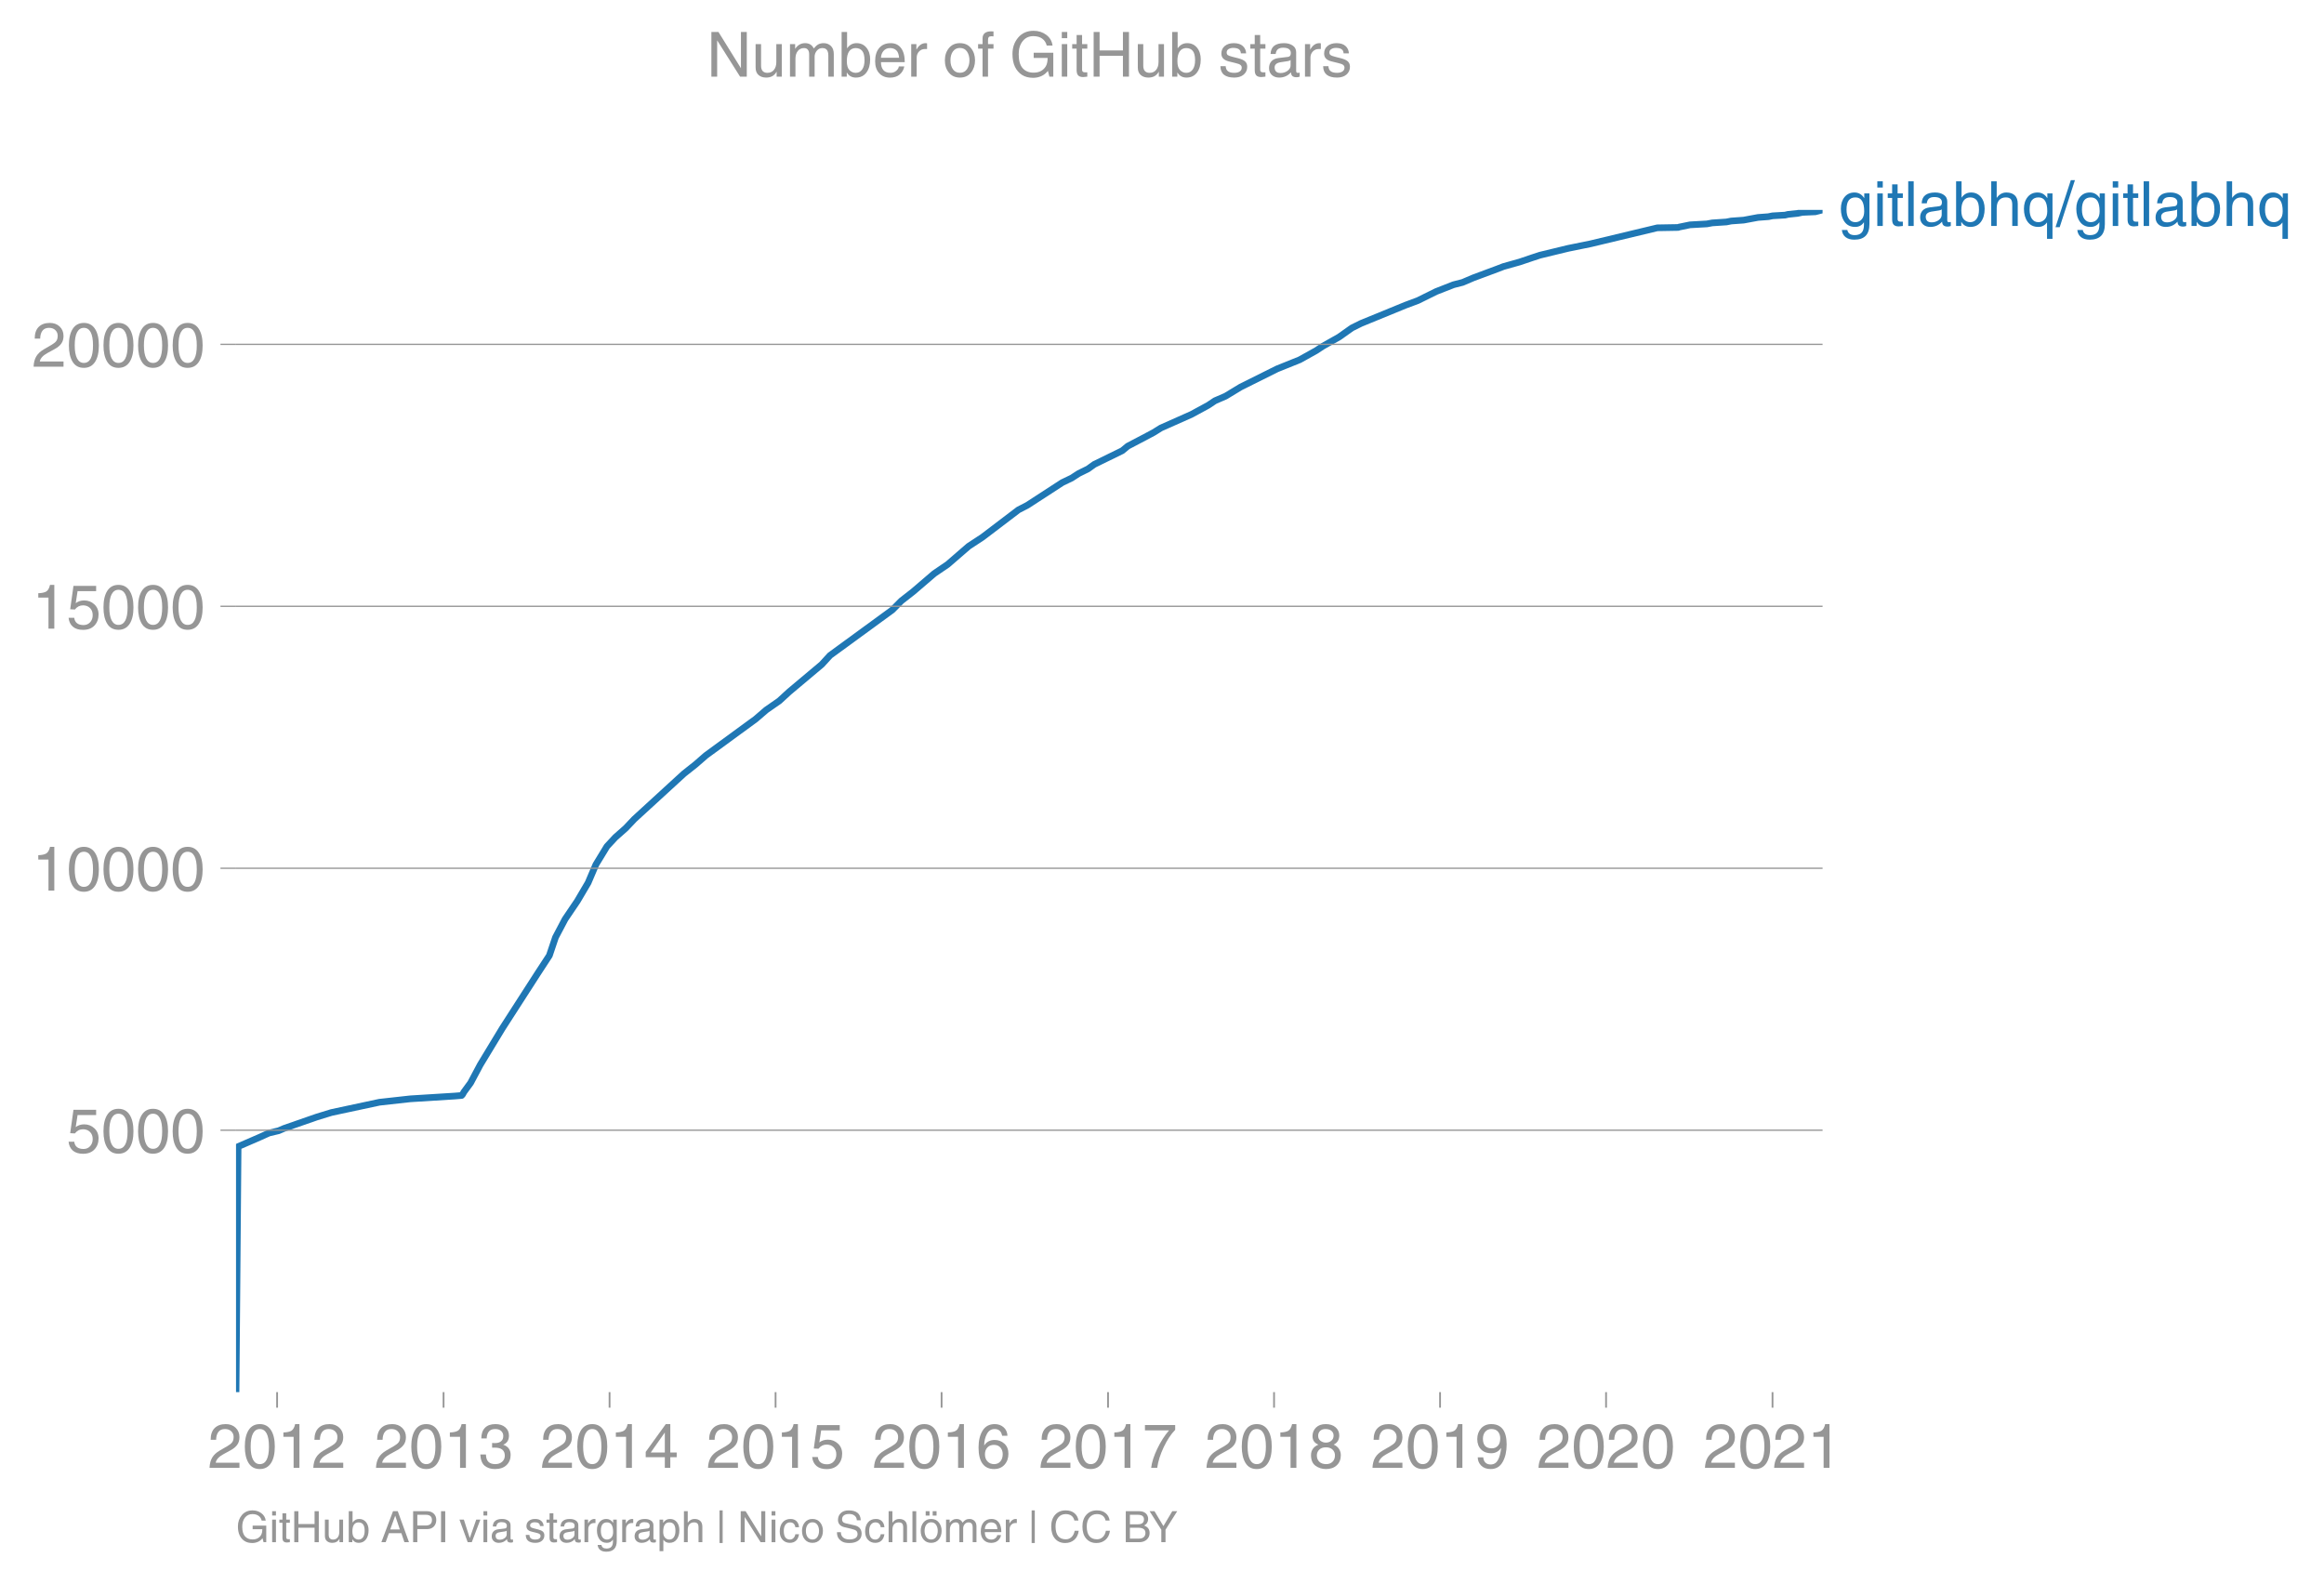
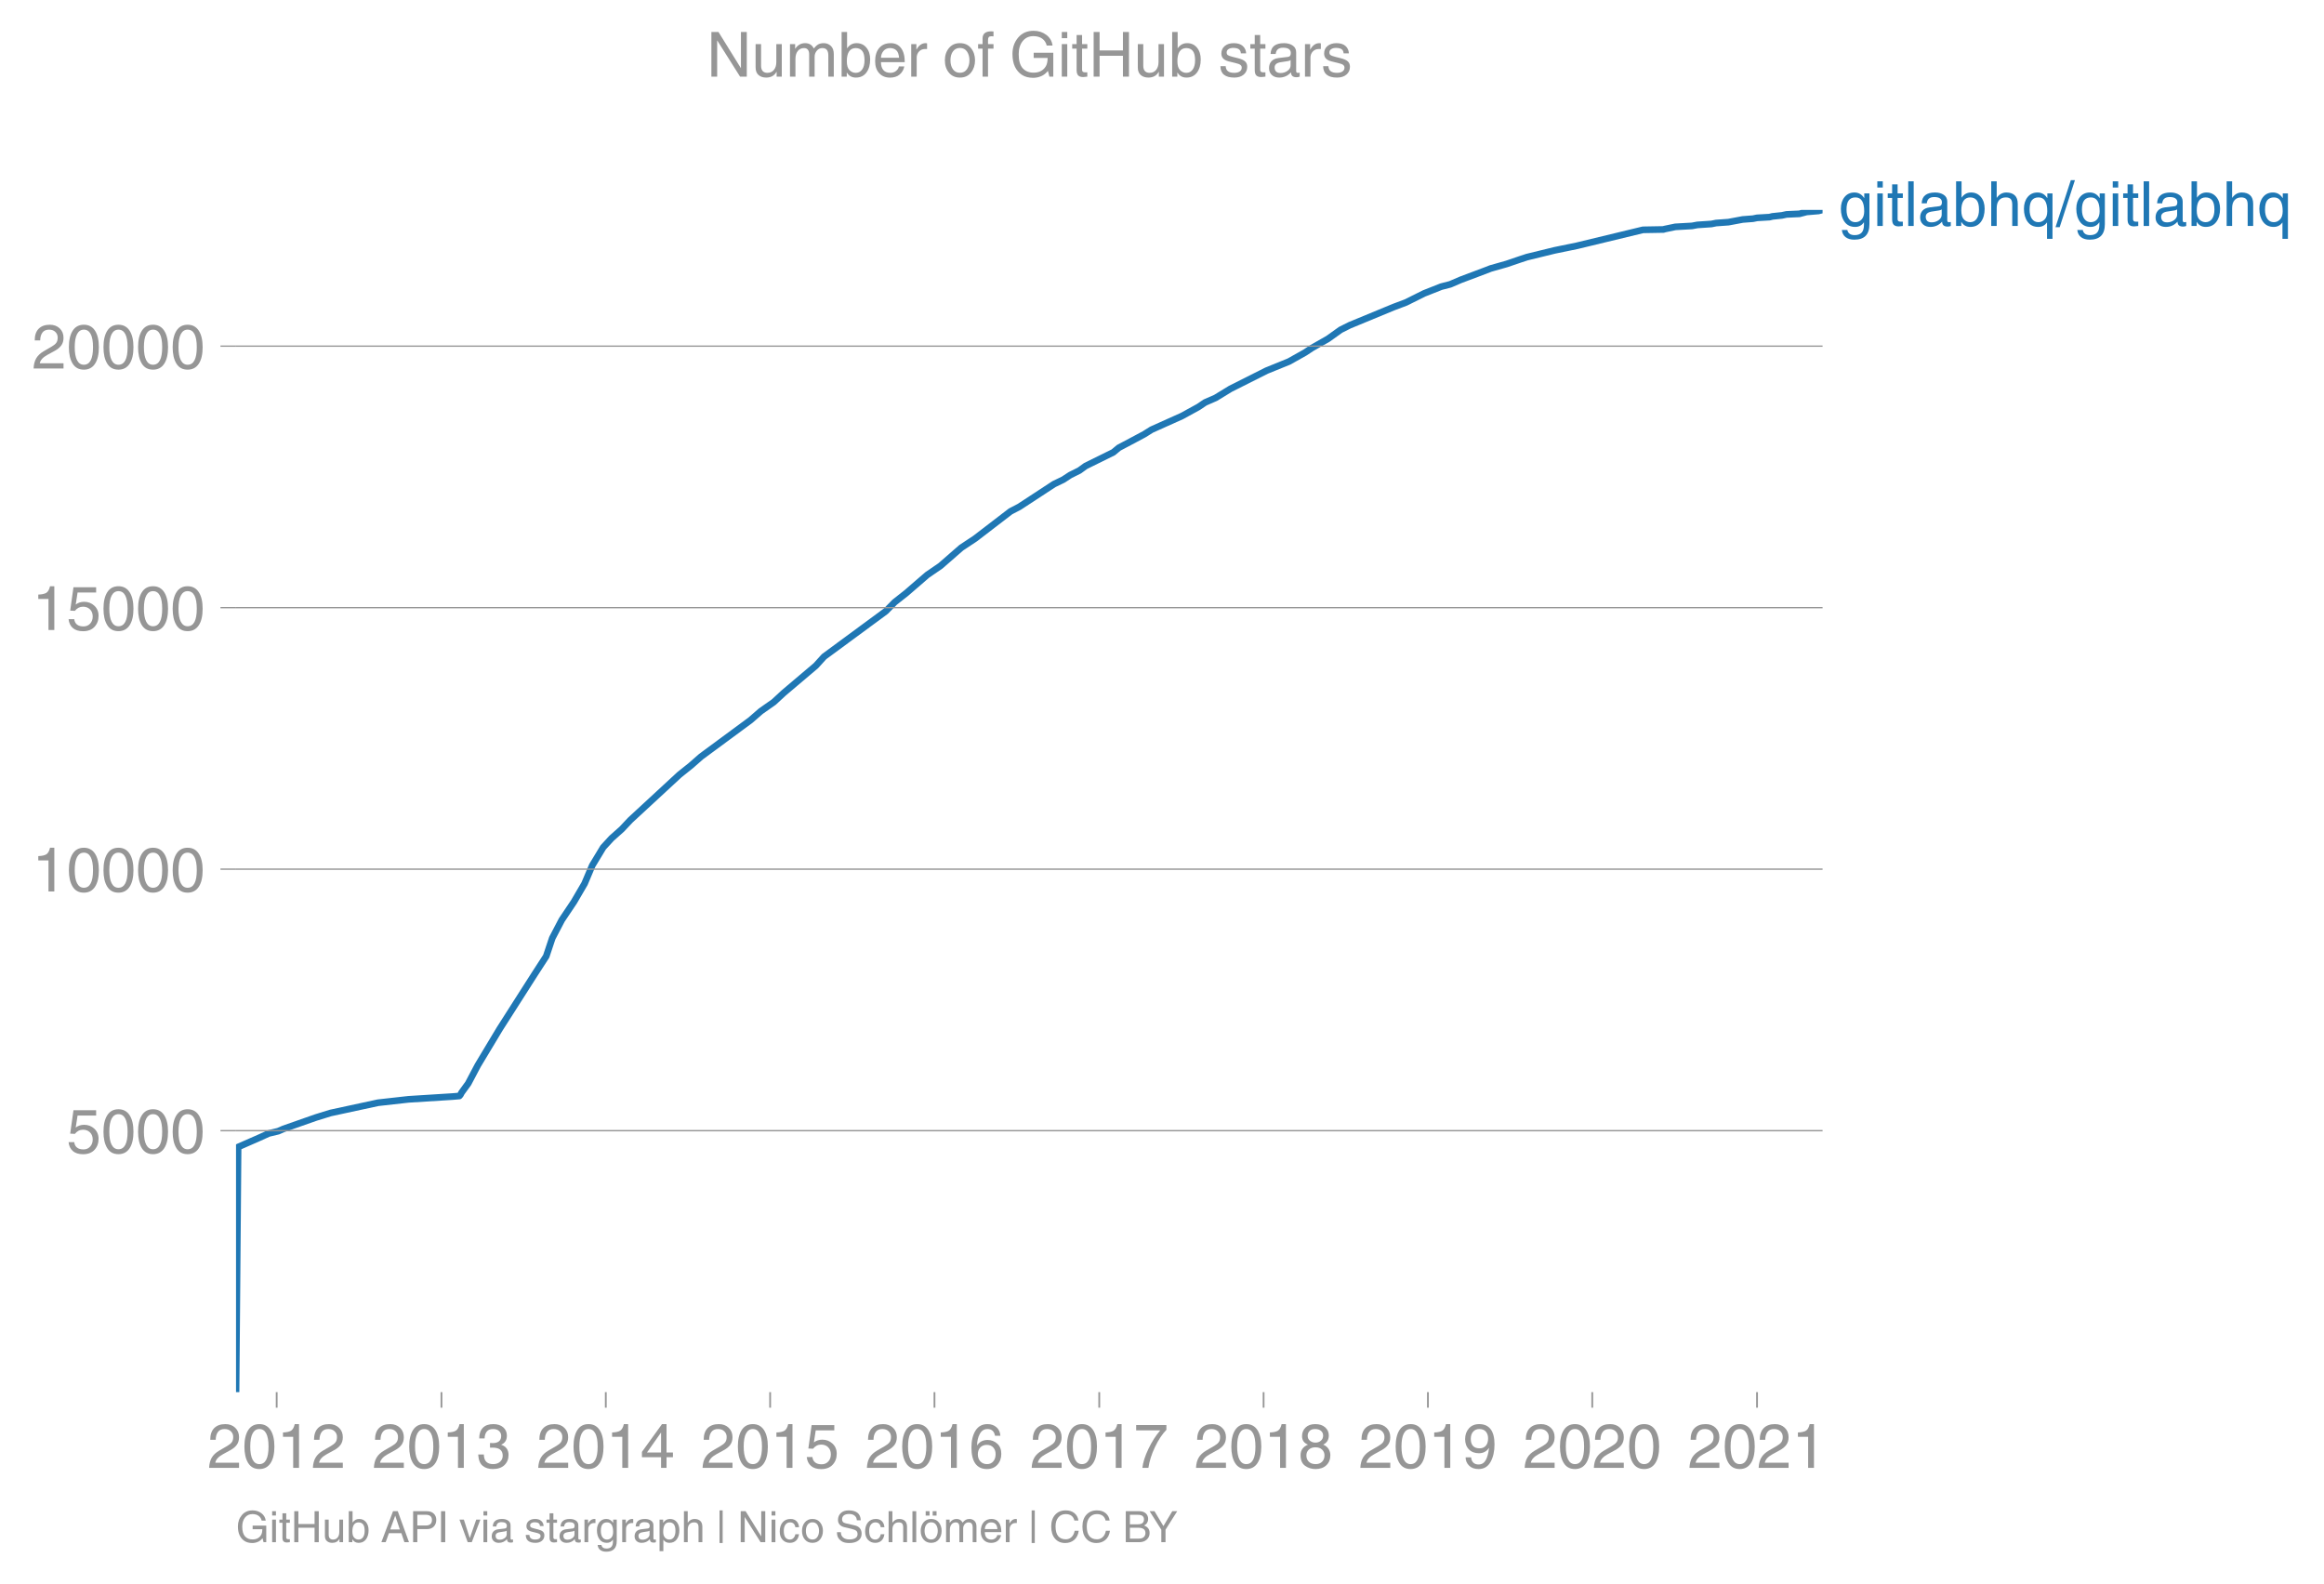
- <svg xmlns="http://www.w3.org/2000/svg" xmlns:xlink="http://www.w3.org/1999/xlink" height="475.311" viewBox="0 0 523.113 356.483" width="697.484">
+ <svg xmlns="http://www.w3.org/2000/svg" xmlns:xlink="http://www.w3.org/1999/xlink" height="475.31" viewBox="0 0 523.113 356.483" width="697.484">
  <defs>
    <style>*{stroke-linecap:butt;stroke-linejoin:round}</style>
  </defs>
  <g id="figure_1">
    <path d="M0 356.483h523.113V0H0z" style="fill:none" id="patch_1" />
    <g id="axes_1">
      <path d="M53.127 313.361h357.12V47.25H53.127z" style="fill:none" id="patch_2" />
-       <path clip-path="url(#pcbcb7e47f2)" d="m53.127 313.361.467-55.262 4.724-2.052 2.255-1.014 2.141-.508 1.206-.518 7.355-2.56 3.344-1.026 10.797-2.311 6.92-.767 10.024-.625 1.552-.13.226-.259.284-.519 1.505-2.052 2.18-4.092 4.966-8.196 7.905-12.277 2.68-4.104 1.379-4.092 2.158-4.092 2.769-4.092 2.416-4.104 1.746-4.093 2.492-4.092 1.894-2.04 2.323-2.052 1.945-2.052 11.173-10.237 2.578-2.04 2.359-2.052 11.208-8.196 2.368-2.04 2.95-2.052 2.222-2.04 7.333-6.156 1.868-2.04 14.02-10.237 2.04-2.052 2.629-2.052 4.776-4.092 3.003-2.04 4.732-4.093 3.125-2.052 8.081-6.144 1.989-1.026 7.882-5.118 2.113-1.014 1.582-1.026 2.077-1.026 1.427-1.026 6.297-3.078 1.242-1.026 3.887-2.04 1.928-1.027 1.647-1.026 6.895-3.066 3.751-2.04 1.534-1.026 2.376-1.026 3.383-2.052 8.21-4.092 5.094-2.052 3.664-2.04 1.562-1.026 3.636-2.052 2.878-2.04 2.069-1.027 10.017-4.104 2.755-1.026 4.127-2.04 3.912-1.533 2.037-.519 2.375-1.014 5.508-2.052 1.313-.507 3.648-1.026 3.002-1.014 1.586-.52 6.328-1.532 5.043-1.026 15.02-3.597 4.712-.083.188-.082 2.466-.508 3.796-.212 1.21-.224 3.193-.212 1.067-.212 2.807-.201 3.236-.601 2.34-.177.926-.189 2.829-.165.672-.165 2.156-.224 1.05-.224 2.925-.13 1.635-.425h0" style="fill:none;stroke:#1f77b4;stroke-linecap:square;stroke-width:1.5" id="line2d_1" />
+       <path clip-path="url(#p1846e65cb8)" d="m53.127 313.361.463-55.167 4.675-2.048 2.233-1.013 2.12-.506 1.193-.518 7.28-2.555 3.312-1.024 10.688-2.307 6.85-.766 9.922-.624 1.537-.13.223-.258.282-.518 1.49-2.049 2.158-4.085 4.916-8.182 7.825-12.255 2.653-4.097 1.365-4.085 2.136-4.086 2.741-4.085 2.392-4.097 1.728-4.085 2.468-4.085 1.874-2.037 2.3-2.048 1.926-2.049 11.06-10.218 2.551-2.037 2.336-2.048 11.095-8.183 2.344-2.036 2.92-2.049 2.2-2.036 7.259-6.146 1.85-2.037 13.879-10.218 2.019-2.049 2.602-2.048 4.727-4.085 2.974-2.037 4.684-4.085 3.094-2.049 7.999-6.133 1.968-1.025 7.803-5.109 2.092-1.012 1.566-1.025 2.056-1.024 1.413-1.024 6.233-3.073 1.23-1.024 3.848-2.037 1.908-1.024 1.63-1.024 6.827-3.061 3.712-2.037 1.519-1.024 2.351-1.024 3.35-2.049 8.127-4.085 5.042-2.048 3.628-2.037 1.546-1.024 3.6-2.049 2.849-2.036 2.047-1.025 9.917-4.097 2.727-1.024 4.086-2.036 3.872-1.531 2.016-.518 2.352-1.012 5.451-2.049 1.301-.506 3.611-1.024 2.972-1.013 1.57-.518 6.264-1.53 4.992-1.024 14.869-3.591 4.664-.083.186-.082 2.442-.506 3.757-.212 1.197-.224 3.161-.212 1.057-.212 2.779-.2 3.203-.6 2.317-.177.916-.188 2.8-.165.665-.165 2.135-.223 1.04-.224 2.895-.13 1.618-.423 2.673-.224.927-.236h0" style="fill:none;stroke:#1f77b4;stroke-linecap:square;stroke-width:1.5" id="line2d_1" />
      <g id="matplotlib.axis_1">
        <g id="xtick_1">
          <g id="line2d_2">
            <defs>
-               <path d="M0 0v3.5" id="m6882a176c7" style="stroke:#969696;stroke-width:.4" />
-             </defs>
-             <use style="fill:#969696;stroke:#969696;stroke-width:.4" x="62.373" xlink:href="#m6882a176c7" y="313.361" />
-           </g>
-           <g style="fill:#969696" transform="matrix(.14 0 0 -.14 46.802 330.41)" id="text_1">
+               <path d="M0 0v3.5" id="m3444689805" style="stroke:#969696;stroke-width:.4" />
+             </defs>
+             <use style="fill:#969696;stroke:#969696;stroke-width:.4" x="62.279" xlink:href="#m3444689805" y="313.361" />
+           </g>
+           <g style="fill:#969696" transform="matrix(.14 0 0 -.14 46.709 330.41)" id="text_1">
            <defs>
              <path d="M281 2888q0 793 409 1202 410 410 1148 410 618 0 1012-375t394-969q0-462-227-780-226-317-667-557l-775-425q-684-375-775-863h2444V0H166q25 634 275 1056t781 728l806 469q322 185 469 383t147 545q0 344-241 578-240 235-650 235-453 0-678-299-225-298-231-807H281z" id="HelveticaWorld-Regular-32" transform="scale(.01563)" />
              <path d="M2719 2188q0 903-239 1354-239 452-702 452-453 0-697-452-243-451-243-1354 0-875 240-1340 241-464 700-464 463 0 702 448 239 449 239 1356zm603 0q0-1107-400-1709-400-601-1144-601-772 0-1156 623-384 624-384 1687 0 1090 393 1701 394 611 1147 611 744 0 1144-608t400-1704z" id="HelveticaWorld-Regular-30" transform="scale(.01563)" />
              <path d="M2297 0h-600v3194H647v447q550 18 818 176 269 158 391 683h441V0z" id="HelveticaWorld-Regular-31" transform="scale(.01563)" />
            </defs>
            <use xlink:href="#HelveticaWorld-Regular-32" />
            <use x="55.615" xlink:href="#HelveticaWorld-Regular-30" />
            <use x="111.23" xlink:href="#HelveticaWorld-Regular-31" />
            <use x="166.846" xlink:href="#HelveticaWorld-Regular-32" />
          </g>
        </g>
        <g id="xtick_2">
-           <use style="fill:#969696;stroke:#969696;stroke-width:.4" x="99.842" xlink:href="#m6882a176c7" y="313.361" id="line2d_3" />
-           <g style="fill:#969696" transform="matrix(.14 0 0 -.14 84.271 330.41)" id="text_2">
+           <use style="fill:#969696;stroke:#969696;stroke-width:.4" x="99.371" xlink:href="#m3444689805" y="313.361" id="line2d_3" />
+           <g style="fill:#969696" transform="matrix(.14 0 0 -.14 83.8 330.41)" id="text_2">
            <defs>
              <path d="M1434 2559q141-12 294-12 397 0 626 183 230 183 230 554 0 300-214 505t-617 205q-447 0-655-263-207-262-220-703H325q0 703 369 1087 369 385 1084 385 635 0 1013-327 378-326 378-857 0-685-578-928v-13q750-256 750-1050 0-634-422-1041-422-406-1197-406-634 0-1044 333-409 333-459 1164h581q13-519 256-755 244-236 703-236 444 0 713 247t269 622q0 410-257 619-256 209-793 209-128 0-257-6v484z" id="HelveticaWorld-Regular-33" transform="scale(.01563)" />
            </defs>
            <use xlink:href="#HelveticaWorld-Regular-32" />
            <use x="55.615" xlink:href="#HelveticaWorld-Regular-30" />
            <use x="111.23" xlink:href="#HelveticaWorld-Regular-31" />
            <use x="166.846" xlink:href="#HelveticaWorld-Regular-33" />
          </g>
        </g>
        <g id="xtick_3">
-           <use style="fill:#969696;stroke:#969696;stroke-width:.4" x="137.208" xlink:href="#m6882a176c7" y="313.361" id="line2d_4" />
-           <g style="fill:#969696" transform="matrix(.14 0 0 -.14 121.638 330.41)" id="text_3">
+           <use style="fill:#969696;stroke:#969696;stroke-width:.4" x="136.361" xlink:href="#m3444689805" y="313.361" id="line2d_4" />
+           <g style="fill:#969696" transform="matrix(.14 0 0 -.14 120.79 330.41)" id="text_3">
            <defs>
              <path d="M678 1581h1447v2041h-12L678 1581zm2010-487V0h-563v1094H159v550l2063 2856h466V1581h659v-487h-659z" id="HelveticaWorld-Regular-34" transform="scale(.01563)" />
            </defs>
            <use xlink:href="#HelveticaWorld-Regular-32" />
            <use x="55.615" xlink:href="#HelveticaWorld-Regular-30" />
            <use x="111.23" xlink:href="#HelveticaWorld-Regular-31" />
            <use x="166.846" xlink:href="#HelveticaWorld-Regular-34" />
          </g>
        </g>
        <g id="xtick_4">
-           <use style="fill:#969696;stroke:#969696;stroke-width:.4" x="174.575" xlink:href="#m6882a176c7" y="313.361" id="line2d_5" />
-           <g style="fill:#969696" transform="matrix(.14 0 0 -.14 159.005 330.41)" id="text_4">
+           <use style="fill:#969696;stroke:#969696;stroke-width:.4" x="173.351" xlink:href="#m3444689805" y="313.361" id="line2d_5" />
+           <g style="fill:#969696" transform="matrix(.14 0 0 -.14 157.78 330.41)" id="text_4">
            <defs>
              <path d="M941 2619q372 281 872 281 606 0 1042-403t436-1038q0-690-421-1139-420-448-1179-448-660 0-1041 323-381 324-444 918h582q43-363 284-555t669-192q415 0 681 287 266 288 266 735 0 456-279 731-278 275-718 275-500 0-835-428l-484 25 337 2406h2332v-544H1131L941 2619z" id="HelveticaWorld-Regular-35" transform="scale(.01563)" />
            </defs>
            <use xlink:href="#HelveticaWorld-Regular-32" />
            <use x="55.615" xlink:href="#HelveticaWorld-Regular-30" />
            <use x="111.23" xlink:href="#HelveticaWorld-Regular-31" />
            <use x="166.846" xlink:href="#HelveticaWorld-Regular-35" />
          </g>
        </g>
        <g id="xtick_5">
-           <use style="fill:#969696;stroke:#969696;stroke-width:.4" x="211.942" xlink:href="#m6882a176c7" y="313.361" id="line2d_6" />
-           <g style="fill:#969696" transform="matrix(.14 0 0 -.14 196.371 330.41)" id="text_5">
+           <use style="fill:#969696;stroke:#969696;stroke-width:.4" x="210.341" xlink:href="#m3444689805" y="313.361" id="line2d_6" />
+           <g style="fill:#969696" transform="matrix(.14 0 0 -.14 194.77 330.41)" id="text_5">
            <defs>
              <path d="M903 1381q0-440 262-719 263-278 685-278 403 0 642 284 239 285 239 748 0 403-236 675t-670 272q-422 0-672-266t-250-716zm1766 1922q-63 344-255 517-192 174-520 174-519 0-791-507-272-506-278-1159l13-12q359 553 1068 553 566 0 988-375t422-1053q0-672-400-1118-400-445-1078-445-782 0-1188 556-406 557-406 1660 0 1062 415 1734 416 672 1247 672 538 0 910-321 372-320 403-876h-550z" id="HelveticaWorld-Regular-36" transform="scale(.01563)" />
            </defs>
            <use xlink:href="#HelveticaWorld-Regular-32" />
            <use x="55.615" xlink:href="#HelveticaWorld-Regular-30" />
            <use x="111.23" xlink:href="#HelveticaWorld-Regular-31" />
            <use x="166.846" xlink:href="#HelveticaWorld-Regular-36" />
          </g>
        </g>
        <g id="xtick_6">
-           <use style="fill:#969696;stroke:#969696;stroke-width:.4" x="249.411" xlink:href="#m6882a176c7" y="313.361" id="line2d_7" />
-           <g style="fill:#969696" transform="matrix(.14 0 0 -.14 233.84 330.41)" id="text_6">
+           <use style="fill:#969696;stroke:#969696;stroke-width:.4" x="247.433" xlink:href="#m3444689805" y="313.361" id="line2d_7" />
+           <g style="fill:#969696" transform="matrix(.14 0 0 -.14 231.862 330.41)" id="text_6">
            <defs>
              <path d="M238 4403h3109v-494q-641-653-1172-1766Q1644 1031 1497 0H878q94 850 622 1954 528 1105 1213 1899H238v550z" id="HelveticaWorld-Regular-37" transform="scale(.01563)" />
            </defs>
            <use xlink:href="#HelveticaWorld-Regular-32" />
            <use x="55.615" xlink:href="#HelveticaWorld-Regular-30" />
            <use x="111.23" xlink:href="#HelveticaWorld-Regular-31" />
            <use x="166.846" xlink:href="#HelveticaWorld-Regular-37" />
          </g>
        </g>
        <g id="xtick_7">
-           <use style="fill:#969696;stroke:#969696;stroke-width:.4" x="286.778" xlink:href="#m6882a176c7" y="313.361" id="line2d_8" />
-           <g style="fill:#969696" transform="matrix(.14 0 0 -.14 271.207 330.41)" id="text_7">
+           <use style="fill:#969696;stroke:#969696;stroke-width:.4" x="284.423" xlink:href="#m3444689805" y="313.361" id="line2d_8" />
+           <g style="fill:#969696" transform="matrix(.14 0 0 -.14 268.852 330.41)" id="text_7">
            <defs>
              <path d="M1766 2597q347 0 573 198 227 199 227 527 0 294-218 483-217 189-620 189-359 0-555-199-195-198-195-504 0-328 244-511t544-183zm6-484q-434 0-681-241t-247-591q0-403 250-650t712-247q410 0 655 247t245 657q0 350-245 587-245 238-689 238zm1378 1228q0-678-578-947 397-178 567-471 170-292 170-623 0-641-413-1032-412-390-1112-390-612 0-1076 336T244 1306q0 763 762 1082-609 243-609 875 0 531 361 884t1001 353q641 0 1016-333t375-826z" id="HelveticaWorld-Regular-38" transform="scale(.01563)" />
            </defs>
            <use xlink:href="#HelveticaWorld-Regular-32" />
            <use x="55.615" xlink:href="#HelveticaWorld-Regular-30" />
            <use x="111.23" xlink:href="#HelveticaWorld-Regular-31" />
            <use x="166.846" xlink:href="#HelveticaWorld-Regular-38" />
          </g>
        </g>
        <g id="xtick_8">
-           <use style="fill:#969696;stroke:#969696;stroke-width:.4" x="324.145" xlink:href="#m6882a176c7" y="313.361" id="line2d_9" />
-           <g style="fill:#969696" transform="matrix(.14 0 0 -.14 308.574 330.41)" id="text_8">
+           <use style="fill:#969696;stroke:#969696;stroke-width:.4" x="321.413" xlink:href="#m3444689805" y="313.361" id="line2d_9" />
+           <g style="fill:#969696" transform="matrix(.14 0 0 -.14 305.842 330.41)" id="text_8">
            <defs>
              <path d="M1766 2009q384 0 624 259 241 260 241 766 0 416-228 688t-681 272q-391 0-632-275-240-275-240-738 0-472 225-722t691-250zm-82-506q-640 0-1028 397-387 397-387 1056 0 666 390 1105 391 439 1057 439 775 0 1175-522t400-1565q0-1082-410-1809-409-726-1225-726-637 0-987 358t-350 845h565q25-337 220-536 196-198 540-198 487 0 737 434 250 435 344 1247l-12 13q-363-538-1029-538z" id="HelveticaWorld-Regular-39" transform="scale(.01563)" />
            </defs>
            <use xlink:href="#HelveticaWorld-Regular-32" />
            <use x="55.615" xlink:href="#HelveticaWorld-Regular-30" />
            <use x="111.23" xlink:href="#HelveticaWorld-Regular-31" />
            <use x="166.846" xlink:href="#HelveticaWorld-Regular-39" />
          </g>
        </g>
        <g id="xtick_9">
-           <use style="fill:#969696;stroke:#969696;stroke-width:.4" x="361.511" xlink:href="#m6882a176c7" y="313.361" id="line2d_10" />
-           <g style="fill:#969696" transform="matrix(.14 0 0 -.14 345.94 330.41)" id="text_9">
+           <use style="fill:#969696;stroke:#969696;stroke-width:.4" x="358.403" xlink:href="#m3444689805" y="313.361" id="line2d_10" />
+           <g style="fill:#969696" transform="matrix(.14 0 0 -.14 342.832 330.41)" id="text_9">
            <use xlink:href="#HelveticaWorld-Regular-32" />
            <use x="55.615" xlink:href="#HelveticaWorld-Regular-30" />
            <use x="111.23" xlink:href="#HelveticaWorld-Regular-32" />
            <use x="166.846" xlink:href="#HelveticaWorld-Regular-30" />
          </g>
        </g>
        <g id="xtick_10">
-           <use style="fill:#969696;stroke:#969696;stroke-width:.4" x="398.981" xlink:href="#m6882a176c7" y="313.361" id="line2d_11" />
-           <g style="fill:#969696" transform="matrix(.14 0 0 -.14 383.41 330.41)" id="text_10">
+           <use style="fill:#969696;stroke:#969696;stroke-width:.4" x="395.495" xlink:href="#m3444689805" y="313.361" id="line2d_11" />
+           <g style="fill:#969696" transform="matrix(.14 0 0 -.14 379.924 330.41)" id="text_10">
            <use xlink:href="#HelveticaWorld-Regular-32" />
            <use x="55.615" xlink:href="#HelveticaWorld-Regular-30" />
            <use x="111.23" xlink:href="#HelveticaWorld-Regular-32" />
            <use x="166.846" xlink:href="#HelveticaWorld-Regular-31" />
          </g>
        </g>
      </g>
      <g id="matplotlib.axis_2">
        <g id="ytick_1">
-           <path clip-path="url(#pcbcb7e47f2)" d="M53.127 254.408h357.12" style="fill:none;stroke:#969696;stroke-linecap:square;stroke-width:.3" id="line2d_12" />
+           <path clip-path="url(#p1846e65cb8)" d="M53.127 254.51h357.12" style="fill:none;stroke:#969696;stroke-linecap:square;stroke-width:.3" id="line2d_12" />
          <g id="line2d_13">
            <defs>
-               <path d="M0 0h-3.5" id="me56c263b31" style="stroke:#969696;stroke-width:.3" />
-             </defs>
-             <use style="fill:#969696;stroke:#969696;stroke-width:.3" x="53.127" xlink:href="#me56c263b31" y="254.408" />
-           </g>
-           <g style="fill:#969696" transform="matrix(.14 0 0 -.14 14.985 259.432)" id="text_11">
+               <path d="M0 0h-3.5" id="mbf0b975ce0" style="stroke:#969696;stroke-width:.3" />
+             </defs>
+             <use style="fill:#969696;stroke:#969696;stroke-width:.3" x="53.127" xlink:href="#mbf0b975ce0" y="254.509" />
+           </g>
+           <g style="fill:#969696" transform="matrix(.14 0 0 -.14 14.985 259.534)" id="text_11">
            <use xlink:href="#HelveticaWorld-Regular-35" />
            <use x="55.615" xlink:href="#HelveticaWorld-Regular-30" />
            <use x="111.23" xlink:href="#HelveticaWorld-Regular-30" />
            <use x="166.846" xlink:href="#HelveticaWorld-Regular-30" />
          </g>
        </g>
        <g id="ytick_2">
-           <path clip-path="url(#pcbcb7e47f2)" d="M53.127 195.442h357.12" style="fill:none;stroke:#969696;stroke-linecap:square;stroke-width:.3" id="line2d_14" />
-           <use style="fill:#969696;stroke:#969696;stroke-width:.3" x="53.127" xlink:href="#me56c263b31" y="195.442" id="line2d_15" />
-           <g style="fill:#969696" transform="matrix(.14 0 0 -.14 7.2 200.467)" id="text_12">
+           <path clip-path="url(#p1846e65cb8)" d="M53.127 195.645h357.12" style="fill:none;stroke:#969696;stroke-linecap:square;stroke-width:.3" id="line2d_14" />
+           <use style="fill:#969696;stroke:#969696;stroke-width:.3" x="53.127" xlink:href="#mbf0b975ce0" y="195.645" id="line2d_15" />
+           <g style="fill:#969696" transform="matrix(.14 0 0 -.14 7.2 200.67)" id="text_12">
            <use xlink:href="#HelveticaWorld-Regular-31" />
            <use x="55.615" xlink:href="#HelveticaWorld-Regular-30" />
            <use x="111.23" xlink:href="#HelveticaWorld-Regular-30" />
            <use x="166.846" xlink:href="#HelveticaWorld-Regular-30" />
            <use x="222.461" xlink:href="#HelveticaWorld-Regular-30" />
          </g>
        </g>
        <g id="ytick_3">
-           <path clip-path="url(#pcbcb7e47f2)" d="M53.127 136.476h357.12" style="fill:none;stroke:#969696;stroke-linecap:square;stroke-width:.3" id="line2d_16" />
-           <use style="fill:#969696;stroke:#969696;stroke-width:.3" x="53.127" xlink:href="#me56c263b31" y="136.476" id="line2d_17" />
-           <g style="fill:#969696" transform="matrix(.14 0 0 -.14 7.2 141.5)" id="text_13">
+           <path clip-path="url(#p1846e65cb8)" d="M53.127 136.781h357.12" style="fill:none;stroke:#969696;stroke-linecap:square;stroke-width:.3" id="line2d_16" />
+           <use style="fill:#969696;stroke:#969696;stroke-width:.3" x="53.127" xlink:href="#mbf0b975ce0" y="136.781" id="line2d_17" />
+           <g style="fill:#969696" transform="matrix(.14 0 0 -.14 7.2 141.806)" id="text_13">
            <use xlink:href="#HelveticaWorld-Regular-31" />
            <use x="55.615" xlink:href="#HelveticaWorld-Regular-35" />
            <use x="111.23" xlink:href="#HelveticaWorld-Regular-30" />
            <use x="166.846" xlink:href="#HelveticaWorld-Regular-30" />
            <use x="222.461" xlink:href="#HelveticaWorld-Regular-30" />
          </g>
        </g>
        <g id="ytick_4">
-           <path clip-path="url(#pcbcb7e47f2)" d="M53.127 77.51h357.12" style="fill:none;stroke:#969696;stroke-linecap:square;stroke-width:.3" id="line2d_18" />
-           <use style="fill:#969696;stroke:#969696;stroke-width:.3" x="53.127" xlink:href="#me56c263b31" y="77.511" id="line2d_19" />
-           <g style="fill:#969696" transform="matrix(.14 0 0 -.14 7.2 82.535)" id="text_14">
+           <path clip-path="url(#p1846e65cb8)" d="M53.127 77.917h357.12" style="fill:none;stroke:#969696;stroke-linecap:square;stroke-width:.3" id="line2d_18" />
+           <use style="fill:#969696;stroke:#969696;stroke-width:.3" x="53.127" xlink:href="#mbf0b975ce0" y="77.917" id="line2d_19" />
+           <g style="fill:#969696" transform="matrix(.14 0 0 -.14 7.2 82.942)" id="text_14">
            <use xlink:href="#HelveticaWorld-Regular-32" />
            <use x="55.615" xlink:href="#HelveticaWorld-Regular-30" />
            <use x="111.23" xlink:href="#HelveticaWorld-Regular-30" />
            <use x="166.846" xlink:href="#HelveticaWorld-Regular-30" />
            <use x="222.461" xlink:href="#HelveticaWorld-Regular-30" />
          </g>
        </g>
      </g>
      <g style="fill:#1f77b4" transform="matrix(.14 0 0 -.14 413.818 50.866)" id="text_15">
        <defs>
          <path d="M831 1684q0-615 244-954t659-339q404 0 660 293 256 294 256 832 0 706-224 1064-223 358-679 358-459 0-688-305-228-305-228-949zM3188 191q0-807-388-1203-387-397-1169-397-562 0-895 259T353-409h563q43-244 226-388t530-144q472 0 712 254 241 253 241 821v238h-12Q2297-97 1722-97q-716 0-1094 528T250 1772q0 744 381 1208 382 464 1013 464 634 0 1000-569h12v472h532V191z" id="HelveticaWorld-Regular-67" transform="scale(.01563)" />
          <path d="M422 3956v638h562v-638H422zM984 0H422v3347h562V0z" id="HelveticaWorld-Regular-69" transform="scale(.01563)" />
          <path d="M1100 2881V703q0-128 70-195 71-67 252-67h216V0q-307-44-422-44-353 0-516 169-162 169-162 547v2209H84v466h454v934h562v-934h538v-466h-538z" id="HelveticaWorld-Regular-74" transform="scale(.01563)" />
          <path d="M984 0H422v4594h562V0z" id="HelveticaWorld-Regular-6c" transform="scale(.01563)" />
          <path d="M2456 1709q-62-65-245-106-183-40-683-106-369-44-542-182-173-137-173-362 0-275 146-428 147-153 469-153 403 0 715 229 313 230 313 558v550zM397 2328q19 566 367 841 349 275 1014 275 531 0 890-241 360-240 360-694V581q0-197 178-197 72 0 185 25V0q-153-63-319-63-288 0-429 123-140 124-146 387Q2016-97 1288-97q-475 0-763 269-287 269-287 700 0 441 250 712 250 272 728 329l993 121q269 41 269 397 0 263-195 403-195 141-592 141-353 0-543-156-189-156-226-491H397z" id="HelveticaWorld-Regular-61" transform="scale(.01563)" />
          <path d="M2778 1684q0 672-238 963-237 291-677 291-447-7-676-349-228-342-228-989 0-659 275-934t641-275q416 0 659 342 244 342 244 951zM422 0v4594h562V2925h13q359 519 969 519 625 0 1009-464t384-1208q0-838-388-1354Q2584-97 1888-97q-613 0-922 513h-13V0H422z" id="HelveticaWorld-Regular-62" transform="scale(.01563)" />
          <path d="M3150 0h-566v2188q0 403-156 576-156 174-509 174-435 0-685-282-250-281-250-831V0H422v4594h562V2900h13q384 544 981 544 550 0 861-288 311-287 311-878V0z" id="HelveticaWorld-Regular-68" transform="scale(.01563)" />
          <path d="M2656 1516q0 712-224 1067-223 355-679 355-440 0-678-288-237-287-237-966 0-603 240-948 241-345 663-345 372 0 643 281 272 281 272 844zm538-2841h-563V353h-12Q2297-97 1728-97q-703 0-1088 522-384 522-384 1347 0 731 378 1201 379 471 1016 471 634 0 1000-569h13v472h531v-4672z" id="HelveticaWorld-Regular-71" transform="scale(.01563)" />
          <path d="M319-122h-428l1575 4838h422L319-122z" id="HelveticaWorld-Regular-2f" transform="scale(.01563)" />
        </defs>
        <use xlink:href="#HelveticaWorld-Regular-67" />
        <use x="55.908" xlink:href="#HelveticaWorld-Regular-69" />
        <use x="77.93" xlink:href="#HelveticaWorld-Regular-74" />
        <use x="105.615" xlink:href="#HelveticaWorld-Regular-6c" />
        <use x="127.637" xlink:href="#HelveticaWorld-Regular-61" />
        <use x="182.568" xlink:href="#HelveticaWorld-Regular-62" />
        <use x="239.063" xlink:href="#HelveticaWorld-Regular-68" />
        <use x="294.238" xlink:href="#HelveticaWorld-Regular-71" />
        <use x="350.732" xlink:href="#HelveticaWorld-Regular-2f" />
        <use x="378.516" xlink:href="#HelveticaWorld-Regular-67" />
        <use x="434.424" xlink:href="#HelveticaWorld-Regular-69" />
        <use x="456.445" xlink:href="#HelveticaWorld-Regular-74" />
        <use x="484.131" xlink:href="#HelveticaWorld-Regular-6c" />
        <use x="506.152" xlink:href="#HelveticaWorld-Regular-61" />
        <use x="561.084" xlink:href="#HelveticaWorld-Regular-62" />
        <use x="617.578" xlink:href="#HelveticaWorld-Regular-68" />
        <use x="672.754" xlink:href="#HelveticaWorld-Regular-71" />
      </g>
      <g style="fill:#969696" transform="matrix(.09716 0 0 -.09716 53.127 347.144)" id="text_16">
        <defs>
          <path d="M2463 2456h2018V0h-403l-150 594q-294-375-691-546-396-170-824-170-691 0-1155 301-464 302-721 833-256 532-256 1326 0 990 589 1684t1586 694q744 0 1300-416 557-416 647-1100h-600q-109 453-462 709-353 257-916 257-678 0-1091-511-412-511-412-1352 0-978 409-1436 410-458 1119-458 463 0 783 183t492 497q172 314 172 836H2463v531z" id="HelveticaWorld-Regular-47" transform="scale(.01563)" />
          <path d="M4153 0h-622v2144H1131V0H519v4594h612V2694h2400v1900h622V0z" id="HelveticaWorld-Regular-48" transform="scale(.01563)" />
          <path d="M391 3347h562V1125q0-369 167-552 168-182 480-182 434 0 678 307 244 308 244 805v1844h562V0h-531v488l-12 12Q2222-97 1478-97q-481 0-784 262-303 263-303 776v2406z" id="HelveticaWorld-Regular-75" transform="scale(.01563)" />
          <path d="m2816 1888-678 2021h-13l-737-2021h1428zm-1619-550L716 0H78l1728 4594h703L4172 0h-678l-453 1338H1197z" id="HelveticaWorld-Regular-41" transform="scale(.01563)" />
          <path d="M1141 2472h1234q466 0 700 204 234 205 234 621 0 372-225 569t-684 197H1141V2472zm0-2472H519v4594h2065q616 0 991-358t375-933q0-597-363-980-362-382-1003-382H1141V0z" id="HelveticaWorld-Regular-50" transform="scale(.01563)" />
          <path d="M1141 0H519v4594h622V0z" id="HelveticaWorld-Regular-49" transform="scale(.01563)" />
          <path d="M2522 3347h616L1863 0h-604L38 3347h653l872-2725h12l947 2725z" id="HelveticaWorld-Regular-76" transform="scale(.01563)" />
          <path d="M2309 2394q-12 300-214 431-201 131-579 131-275 0-471-122-195-121-195-350 0-181 115-267 116-86 501-183l556-140q506-128 723-327 218-198 218-554 0-494-361-802T1638-97Q934-97 573 195q-360 293-367 880h544q13-347 230-516 217-168 651-168 353 0 561 140 208 141 208 391 0 178-135 284-134 107-531 197l-653 160q-397 100-586 298t-189 514q0 494 353 781 354 288 922 288 607 0 930-296 323-295 342-754h-544z" id="HelveticaWorld-Regular-73" transform="scale(.01563)" />
          <path d="M984 0H422v3347h531v-556h13q365 653 940 653 91 0 147-19v-584h-209q-378 0-619-257-241-256-241-637V0z" id="HelveticaWorld-Regular-72" transform="scale(.01563)" />
          <path d="M959 1516q0-538 262-832 263-293 654-293 428 0 665 348 238 349 238 945 0 654-228 954t-687 300q-447 0-676-352-228-352-228-1070zM422 3347h531v-472h13q359 569 1000 569 647 0 1020-471 373-470 373-1201 0-819-381-1344T1888-97q-582 0-891 450h-13v-1678H422v4672z" id="HelveticaWorld-Regular-70" transform="scale(.01563)" />
          <path d="M603 4716h466V-122H603v4838z" id="HelveticaWorld-Regular-7c" transform="scale(.01563)" />
          <path d="M3559 4594h600V0h-690L1125 3713h-12V0H519v4594h728L3547 884h12v3710z" id="HelveticaWorld-Regular-4e" transform="scale(.01563)" />
          <path d="M2534 2222q-121 716-793 716-416 0-669-333t-253-927q0-647 234-967 235-320 681-320 300 0 519 220t281 573h544q-84-621-439-951T1722-97q-659 0-1081 451-422 452-422 1227 0 850 422 1356 422 507 1184 507 556 0 886-333t367-889h-544z" id="HelveticaWorld-Regular-63" transform="scale(.01563)" />
          <path d="M813 1678q0-559 253-920t718-361q482 0 732 378t250 903q0 531-250 901-250 371-732 371-446 0-709-349-262-348-262-923zm-575 0q0 747 415 1256 416 510 1131 510 732 0 1144-516 413-515 413-1250 0-737-410-1256Q2522-97 1784-97q-709 0-1128 503-418 503-418 1272z" id="HelveticaWorld-Regular-6f" transform="scale(.01563)" />
          <path d="M3225 3250q-19 438-327 686-307 248-810 248-507 0-779-208-271-207-271-598 0-209 118-359 119-150 425-222l1313-300q531-116 787-440 257-323 257-788 0-681-500-1036T2138-122q-610 0-962 156-351 157-623 497-272 341-272 953h582q0-512 340-794 341-281 928-281 569 0 886 202t317 573q0 338-189 505t-739 295l-990 232q-494 112-738 392t-244 689q0 619 417 1019 418 400 1165 400 843 0 1301-352 458-351 492-1114h-584z" id="HelveticaWorld-Regular-53" transform="scale(.01563)" />
          <path d="M813 1678q0-559 253-920t718-361q482 0 732 378t250 903q0 531-250 901-250 371-732 371-446 0-709-349-262-348-262-923zm-575 0q0 747 415 1256 416 510 1131 510 732 0 1144-516 413-515 413-1250 0-737-410-1256Q2522-97 1784-97q-709 0-1128 503-418 503-418 1272zm2351 2266h-575v650h575v-650zm-1038 0H976v650h575v-650z" id="HelveticaWorld-Regular-f6" transform="scale(.01563)" />
          <path d="M422 3347h531v-472h13q378 569 1012 569 628 0 891-544 240 294 465 419t557 125q434 0 735-285 302-284 302-843V0h-562v2163q0 390-147 582-147 193-475 193-331 0-560-269-228-269-228-628V0h-562v2316q0 290-135 456-134 166-390 166-403 0-644-300t-241-813V0H422v3347z" id="HelveticaWorld-Regular-6d" transform="scale(.01563)" />
          <path d="M2719 1941q-44 543-288 770-243 227-647 227-409 0-661-288-251-287-267-709h1863zm537-891q-93-519-509-859-366-288-963-294-703 6-1116 461-412 455-412 1223 0 882 425 1372 425 491 1182 491 678 0 1059-507 381-506 381-1446H856q0-525 244-813 244-287 731-287 344 0 591 207 247 208 272 452h562z" id="HelveticaWorld-Regular-65" transform="scale(.01563)" />
          <path d="M3713 3213q-104 468-434 710-329 243-854 243-678 0-1091-493-412-492-412-1329 0-969 390-1443 391-473 1132-473 487 0 838 323 352 324 474 940h603q-121-885-671-1349T2350-122q-941 0-1505 647T281 2322q0 1109 589 1751 589 643 1555 643 800 0 1297-413 497-412 591-1090h-600z" id="HelveticaWorld-Regular-43" transform="scale(.01563)" />
          <path d="M519 4594h2015q594 0 947-322t353-834q0-310-155-565-154-254-460-395 428-162 629-431 202-269 202-691 0-593-428-975Q3194 0 2491 0H519v4594zm612-4063h1325q488 0 731 226 244 227 244 612 0 390-272 582-271 193-803 193H1131V531zm0 2119h1128q494 0 724 179 230 180 230 562 0 328-218 500-217 172-729 172H1131V2650z" id="HelveticaWorld-Regular-42" transform="scale(.01563)" />
          <path d="M2388 0h-622v1850L31 4594h725l1319-2206 1316 2206h731L2388 1850V0z" id="HelveticaWorld-Regular-59" transform="scale(.01563)" />
        </defs>
        <use xlink:href="#HelveticaWorld-Regular-47" />
        <use x="77.1" xlink:href="#HelveticaWorld-Regular-69" />
        <use x="99.121" xlink:href="#HelveticaWorld-Regular-74" />
        <use x="126.807" xlink:href="#HelveticaWorld-Regular-48" />
        <use x="199.805" xlink:href="#HelveticaWorld-Regular-75" />
        <use x="254.59" xlink:href="#HelveticaWorld-Regular-62" />
        <use x="311.084" xlink:href="#HelveticaWorld-Regular-20" />
        <use x="335.498" xlink:href="#HelveticaWorld-Regular-41" />
        <use x="402.197" xlink:href="#HelveticaWorld-Regular-50" />
        <use x="466.846" xlink:href="#HelveticaWorld-Regular-49" />
        <use x="492.627" xlink:href="#HelveticaWorld-Regular-20" />
        <use x="517.041" xlink:href="#HelveticaWorld-Regular-76" />
        <use x="566.65" xlink:href="#HelveticaWorld-Regular-69" />
        <use x="588.672" xlink:href="#HelveticaWorld-Regular-61" />
        <use x="643.604" xlink:href="#HelveticaWorld-Regular-20" />
        <use x="668.018" xlink:href="#HelveticaWorld-Regular-73" />
        <use x="718.018" xlink:href="#HelveticaWorld-Regular-74" />
        <use x="745.703" xlink:href="#HelveticaWorld-Regular-61" />
        <use x="800.635" xlink:href="#HelveticaWorld-Regular-72" />
        <use x="832.203" xlink:href="#HelveticaWorld-Regular-67" />
        <use x="888.111" xlink:href="#HelveticaWorld-Regular-72" />
        <use x="919.68" xlink:href="#HelveticaWorld-Regular-61" />
        <use x="974.611" xlink:href="#HelveticaWorld-Regular-70" />
        <use x="1031.105" xlink:href="#HelveticaWorld-Regular-68" />
        <use x="1086.281" xlink:href="#HelveticaWorld-Regular-20" />
        <use x="1110.695" xlink:href="#HelveticaWorld-Regular-7c" />
        <use x="1136.672" xlink:href="#HelveticaWorld-Regular-20" />
        <use x="1161.086" xlink:href="#HelveticaWorld-Regular-4e" />
        <use x="1234.182" xlink:href="#HelveticaWorld-Regular-69" />
        <use x="1256.203" xlink:href="#HelveticaWorld-Regular-63" />
        <use x="1307.473" xlink:href="#HelveticaWorld-Regular-6f" />
        <use x="1363.381" xlink:href="#HelveticaWorld-Regular-20" />
        <use x="1387.795" xlink:href="#HelveticaWorld-Regular-53" />
        <use x="1454.006" xlink:href="#HelveticaWorld-Regular-63" />
        <use x="1505.275" xlink:href="#HelveticaWorld-Regular-68" />
        <use x="1560.451" xlink:href="#HelveticaWorld-Regular-6c" />
        <use x="1582.473" xlink:href="#HelveticaWorld-Regular-f6" />
        <use x="1638.381" xlink:href="#HelveticaWorld-Regular-6d" />
        <use x="1721.389" xlink:href="#HelveticaWorld-Regular-65" />
        <use x="1776.809" xlink:href="#HelveticaWorld-Regular-72" />
        <use x="1809.377" xlink:href="#HelveticaWorld-Regular-20" />
        <use x="1833.791" xlink:href="#HelveticaWorld-Regular-7c" />
        <use x="1859.768" xlink:href="#HelveticaWorld-Regular-20" />
        <use x="1884.182" xlink:href="#HelveticaWorld-Regular-43" />
        <use x="1956.496" xlink:href="#HelveticaWorld-Regular-43" />
        <use x="2028.811" xlink:href="#HelveticaWorld-Regular-20" />
        <use x="2053.225" xlink:href="#HelveticaWorld-Regular-42" />
        <use x="2116.037" xlink:href="#HelveticaWorld-Regular-59" />
      </g>
      <g style="fill:#969696" transform="matrix(.14 0 0 -.14 158.992 17.25)" id="text_17">
        <defs>
          <path d="M1100 2881V0H538v2881H78v466h460v575q0 378 229 557 230 180 642 180 141 0 254-12v-506q-100 12-229 12-187 0-261-92-73-92-73-298v-416h563v-466h-563z" id="HelveticaWorld-Regular-66" transform="scale(.01563)" />
        </defs>
        <use xlink:href="#HelveticaWorld-Regular-4e" />
        <use x="73.096" xlink:href="#HelveticaWorld-Regular-75" />
        <use x="127.881" xlink:href="#HelveticaWorld-Regular-6d" />
        <use x="210.889" xlink:href="#HelveticaWorld-Regular-62" />
        <use x="267.383" xlink:href="#HelveticaWorld-Regular-65" />
        <use x="322.803" xlink:href="#HelveticaWorld-Regular-72" />
        <use x="355.371" xlink:href="#HelveticaWorld-Regular-20" />
        <use x="379.785" xlink:href="#HelveticaWorld-Regular-6f" />
        <use x="435.693" xlink:href="#HelveticaWorld-Regular-66" />
        <use x="463.379" xlink:href="#HelveticaWorld-Regular-20" />
        <use x="487.793" xlink:href="#HelveticaWorld-Regular-47" />
        <use x="564.893" xlink:href="#HelveticaWorld-Regular-69" />
        <use x="586.914" xlink:href="#HelveticaWorld-Regular-74" />
        <use x="614.6" xlink:href="#HelveticaWorld-Regular-48" />
        <use x="687.598" xlink:href="#HelveticaWorld-Regular-75" />
        <use x="742.383" xlink:href="#HelveticaWorld-Regular-62" />
        <use x="798.877" xlink:href="#HelveticaWorld-Regular-20" />
        <use x="823.291" xlink:href="#HelveticaWorld-Regular-73" />
        <use x="873.291" xlink:href="#HelveticaWorld-Regular-74" />
        <use x="900.977" xlink:href="#HelveticaWorld-Regular-61" />
        <use x="955.908" xlink:href="#HelveticaWorld-Regular-72" />
        <use x="988.477" xlink:href="#HelveticaWorld-Regular-73" />
      </g>
    </g>
  </g>
  <defs>
-     <clipPath id="pcbcb7e47f2">
+     <clipPath id="p1846e65cb8">
      <path d="M53.127 47.249h357.12v266.112H53.127z" />
    </clipPath>
  </defs>
</svg>
